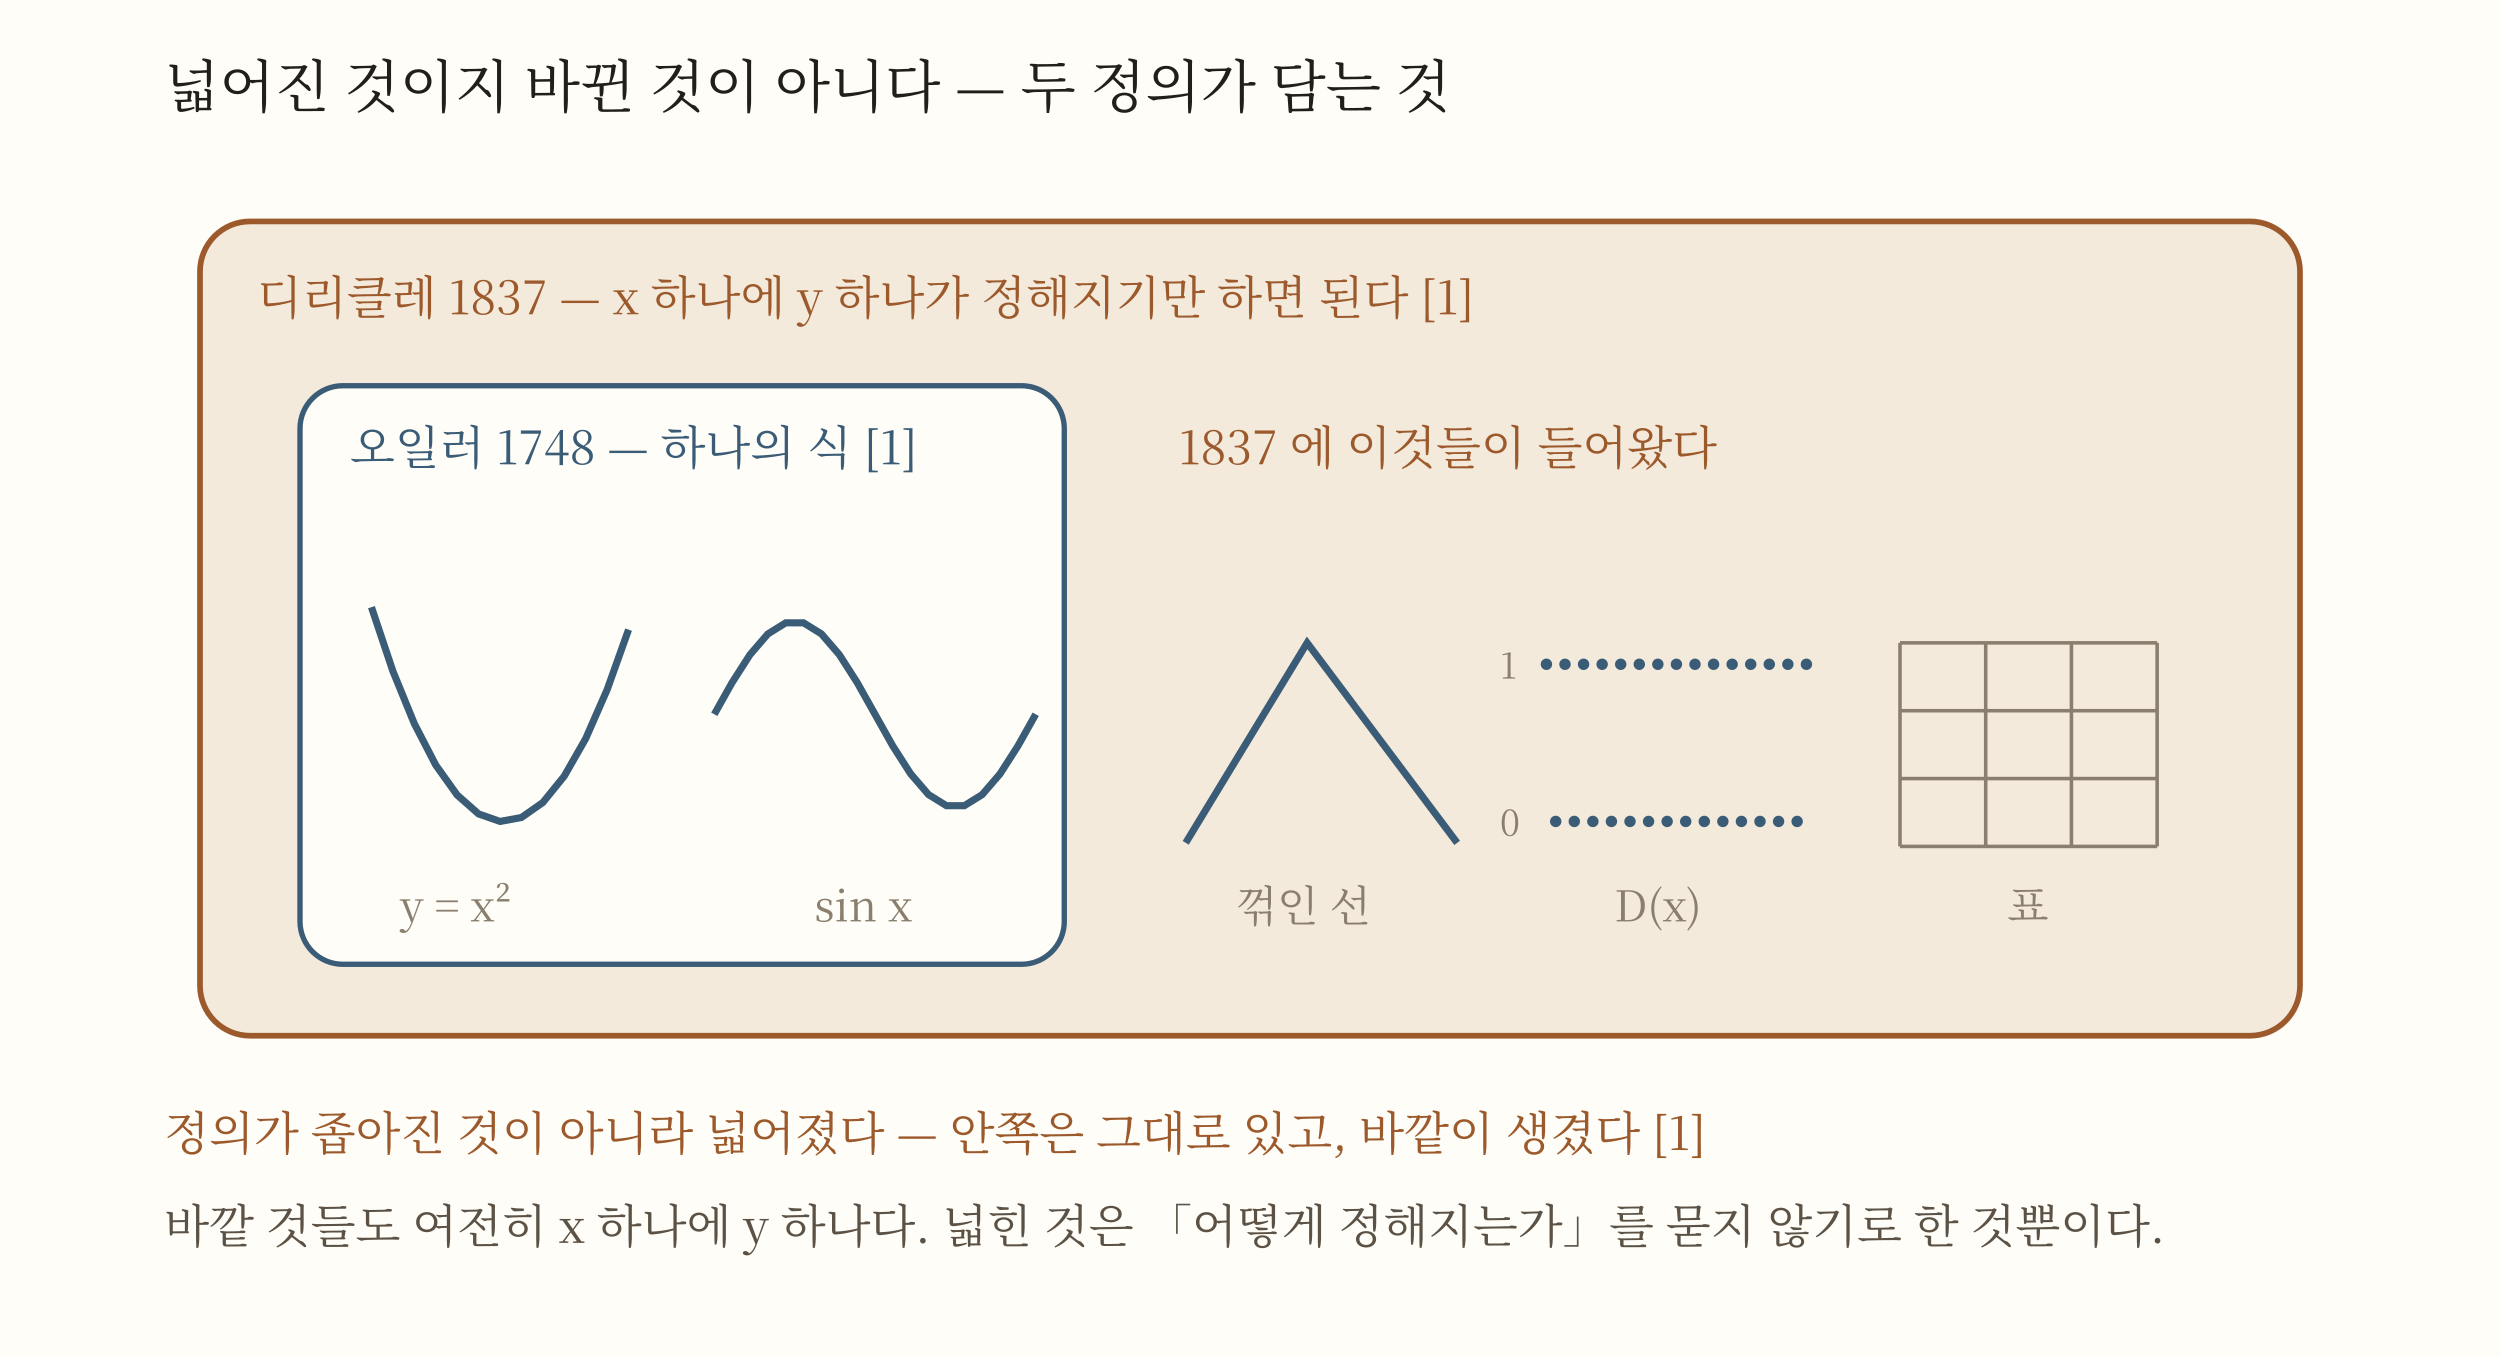
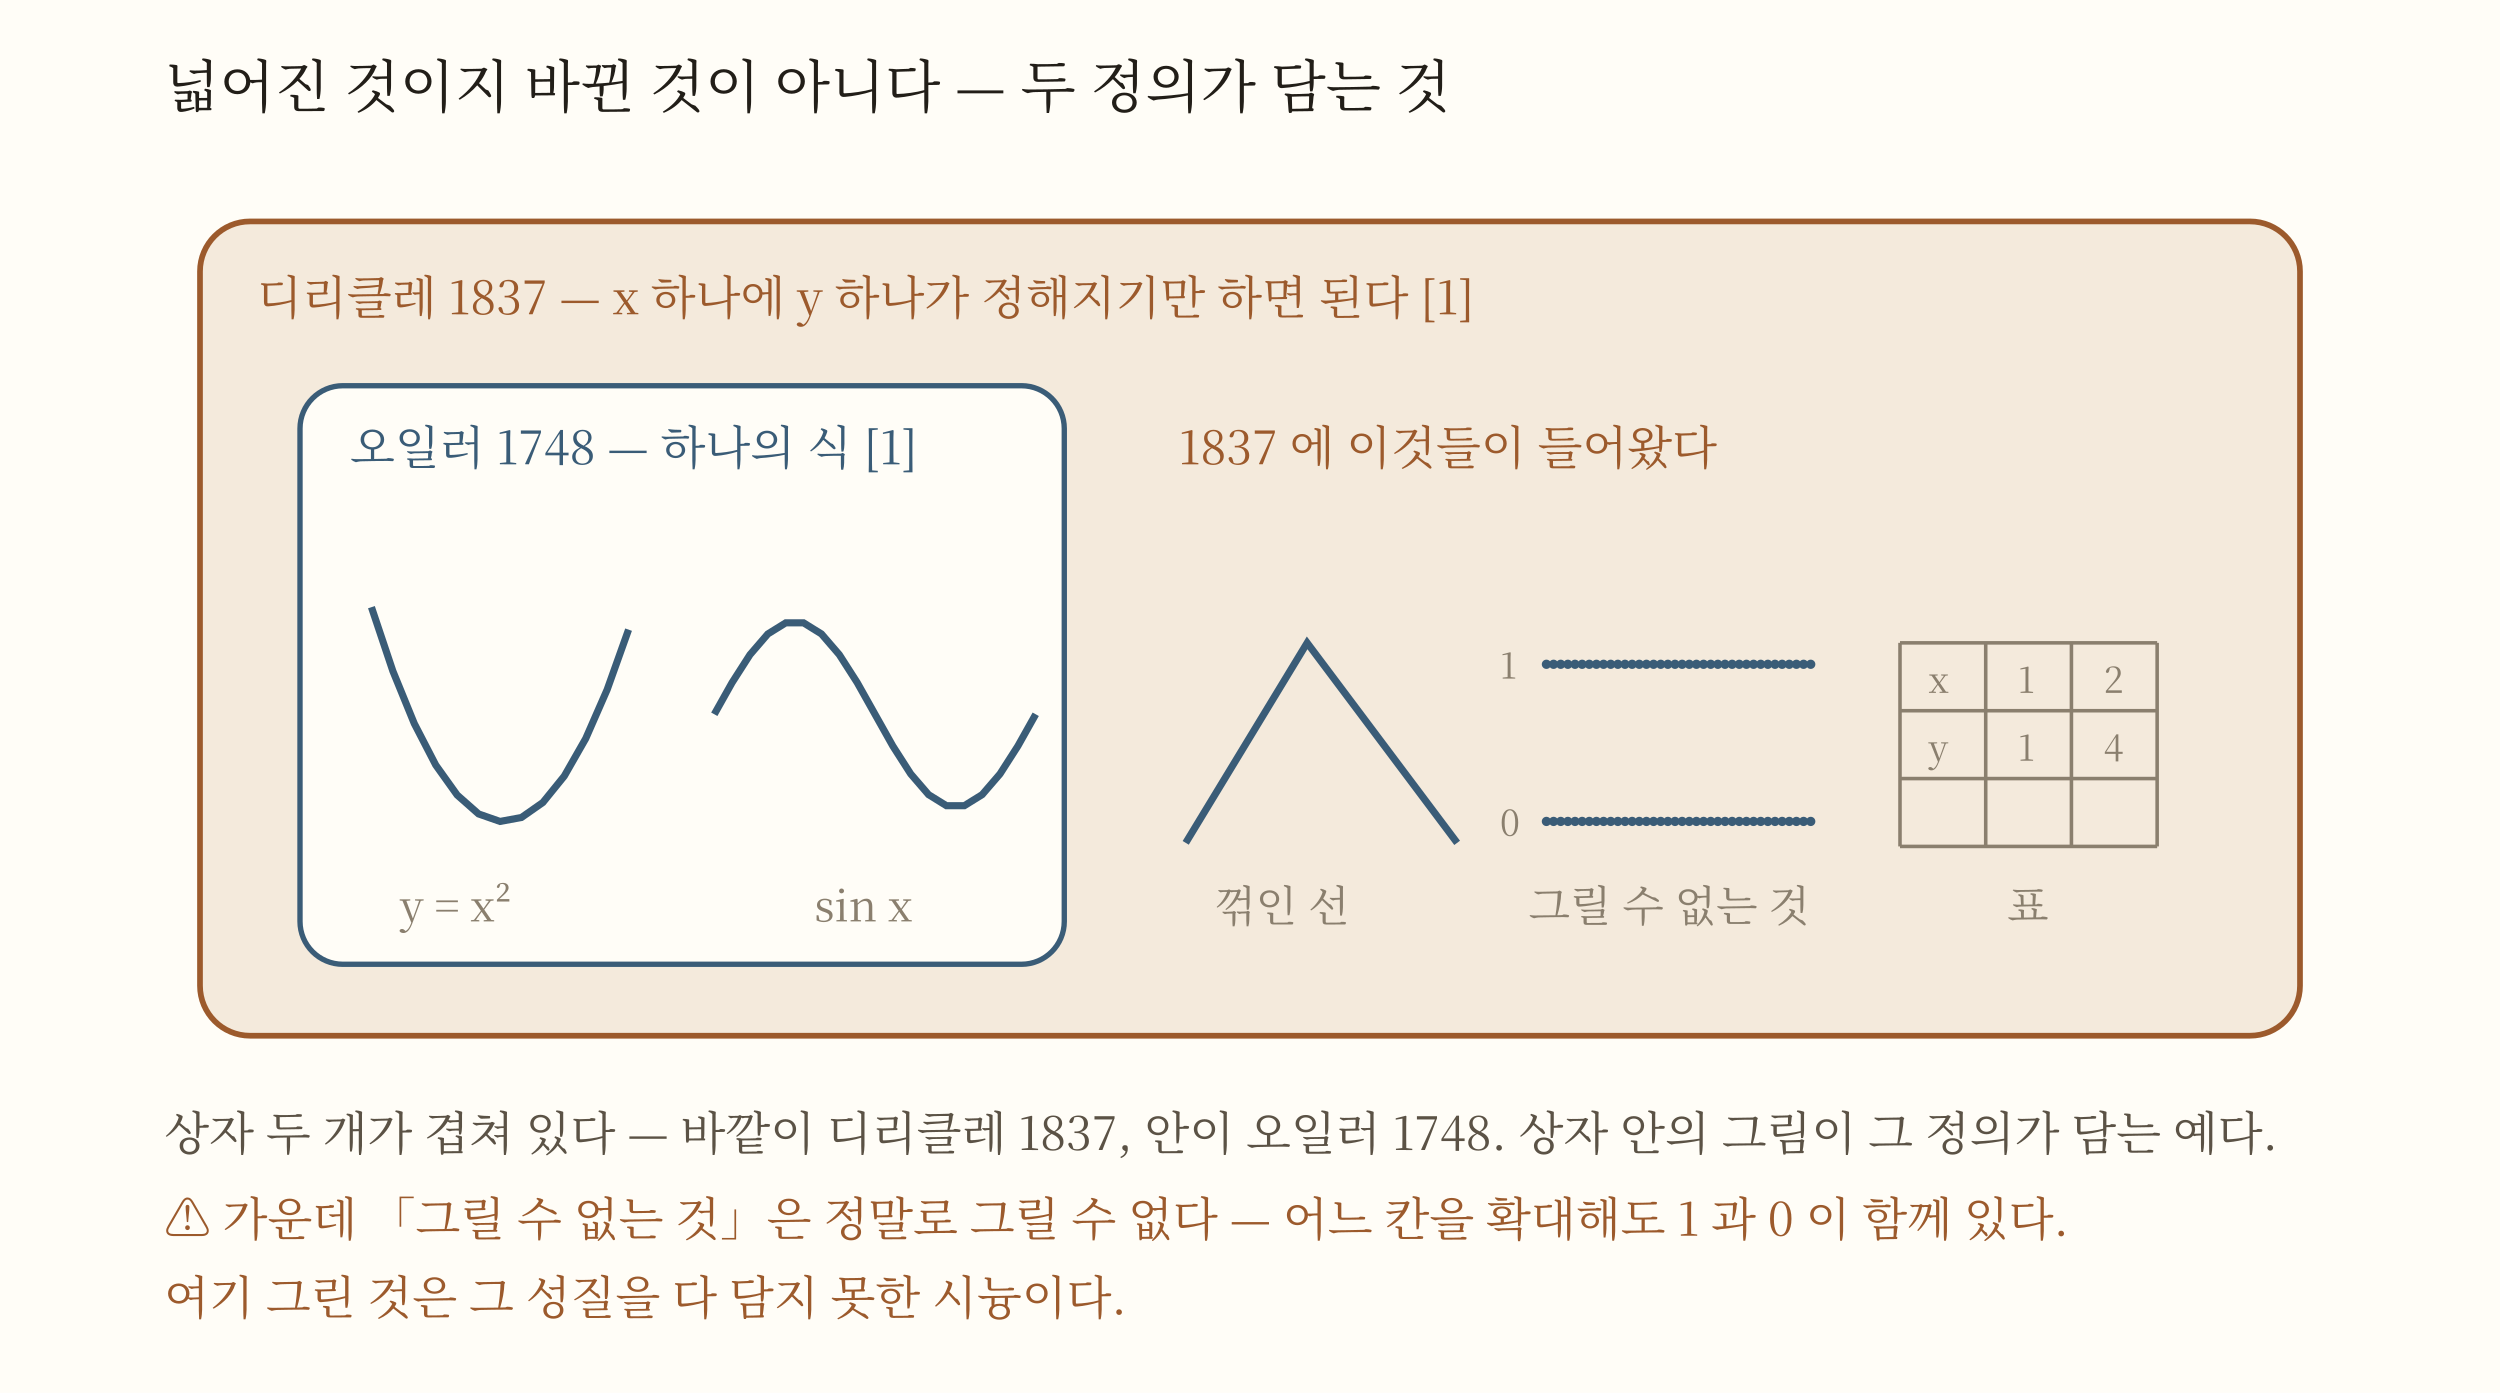
- <svg xmlns="http://www.w3.org/2000/svg" viewBox="0 0 700 380" role="img" aria-label="함수의 정의가 넓어진 것을 두 겹의 상자로 그렸다. 바깥 상자에는 디리클레 1837 이라고 적혀 있고 x 하나에 y 하나가 정해지기만 하면 된다는 설명이 붙어 있다. 그 안에 더 작은 상자가 하나 들어 있고 오일러 1748, 하나의 식 이라고 적혀 있다. 안쪽 상자에는 예가 둘 그려져 있는데 위로 벌어진 포물선에 y 는 x 의 제곱이라는 이름이 붙었고, 물결 모양 곡선에 사인 x 라는 이름이 붙었다. 안쪽 상자 바깥이면서 바깥 상자 안인 자리에는 1837 에 이것들이 들어왔다고 적혀 있고 예가 셋 그려져 있다. 하나는 가운데가 뾰족하게 꺾인 선이고 꺾인 선이라는 이름이 붙었다. 하나는 위아래 두 높이에 점이 빈틈없이 한 칸씩 번갈아 찍힌 그림이고 위가 1, 아래가 0 이며 D 괄호 x 라는 이름이 붙었다. 하나는 세 칸 곱하기 세 칸짜리 빈 격자이고 표라는 이름이 붙었다. 상자 아래에는 정의가 좁아진 것이 아니라 넓어졌다는 것, 안쪽은 그대로 있고 바깥이 생겼다는 것이 적혀 있다. 맨 아래에는 바깥 것들도 여전히 x 하나에 y 하나이며 넓힌 것은 어떻게 정해지는가를 묻지 않기로 한 것뿐이라고 적혀 있다">
+ <svg xmlns="http://www.w3.org/2000/svg" viewBox="0 0 700 390" role="img" aria-label="함수의 정의가 넓어진 것을 두 겹의 상자로 그렸다. 바깥 상자에는 디리클레 1837 이라고 적혀 있고 x 하나에 y 하나가 정해지기만 하면 된다는 설명이 붙어 있다. 그 안에 더 작은 상자가 하나 들어 있고 오일러 1748, 하나의 식 이라고 적혀 있다. 안쪽 상자에는 예가 둘 그려져 있는데 위로 벌어진 포물선에 y 는 x 의 제곱이라는 이름이 붙었고, 물결 모양 곡선에 사인 x 라는 이름이 붙었다. 안쪽 상자 바깥이면서 바깥 상자 안인 자리에는 1837 에 이것들이 들어왔다고 적혀 있고 예가 셋 그려져 있다. 하나는 가운데가 뾰족하게 꺾인 선이고 꺾인 선이라는 이름이 붙었다. 하나는 위아래 두 높이에 작은 점이 촘촘히 깔린 그림인데 위 높이와 아래 높이 어디에나 점이 있고, 위가 1, 아래가 0 이며 그릴 수 없는 것이라는 이름이 붙었다. 하나는 세 칸 곱하기 세 칸짜리 격자에 x 는 1 과 2, y 는 1 과 4 를 적어 넣은 것이고 표라는 이름이 붙었다. 상자 아래에는 부호 설명이 있다. 상자 두 개가 겹쳐 있고 바깥이 디리클레 1837, 안이 오일러 1748 이며 상자 안의 그림이 그 정의가 담는 예라는 것이다. 맨 아래에는 단서가 있다. 가운데의 그릴 수 없는 것은 정말로 그릴 수 없으며, 어느 칸을 확대해도 1 과 0 이 함께 있으므로 여기 그린 것은 그 성질을 다 담지 못한 시늉이라는 것이다">
  <style>
    text{font-family:EB Garamond, Georgia, 'Noto Serif KR', 'Noto Serif CJK KR', NanumMyeongjo, Batang, AppleMyungjo, serif;
         font-variant-numeric:lining-nums;font-feature-settings:"lnum" 1;fill:#221E18;}
    .dim{fill:#5B5245;} .blue{fill:#3A5C77;} .sien{fill:#9C5A2C;} .ax{fill:#8A7F6E;}
    .outer{fill:#F4EADC;stroke:#9C5A2C;stroke-width:1.6;}
    .inner{fill:#FFFDF7;stroke:#3A5C77;stroke-width:1.5;}
    .curve{fill:none;stroke:#3A5C77;stroke-width:2;}
    .grid{stroke:#8A7F6E;stroke-width:1;}
  </style>
-   <rect width="700" height="380" fill="#FFFDF7" />
+   <rect width="700" height="390" fill="#FFFDF7" />
  <text x="46" y="30" font-size="16">넓어진 것이지 바뀐 것이 아니다 — 두 정의가 담는 것</text>
  <rect x="56" y="62" width="588" height="228" rx="14" class="outer" />
  <text x="72" y="88" font-size="13" class="sien">디리클레 1837 — x 하나에 y 하나가 정해지기만 하면 된다 [1]</text>
  <rect x="84" y="108" width="214" height="162" rx="12" class="inner" />
  <text x="98" y="130" font-size="13" class="blue">오일러 1748 — 하나의 식 [1]</text>
  <polyline points="104,170.0 110,187.9 116,202.6 122,214.2 128,222.6 134,227.9 140,230.0 146,228.9 152,224.7 158,217.3 164,206.8 170,193.1 176,176.3" class="curve" />
  <polyline points="200,200.0 205,191.1 210,183.3 215,177.5 220,174.4 225,174.4 230,177.5 235,183.3 240,191.1 245,200.0 250,208.9 255,216.7 260,222.5 265,225.6 270,225.6 275,222.5 280,216.7 285,208.9 290,200.0" class="curve" />
  <text x="112" y="258" font-size="12" class="ax">y = x²</text>
  <text x="228" y="258" font-size="12" class="ax">sin x</text>
  <text x="330" y="130" font-size="13" class="sien">1837 에 이것들이 들어왔다</text>
  <polyline points="332,236 366,180 408,236" class="curve" />
-   <text x="346" y="258" font-size="12" class="ax">꺾인 선</text>
-   <circle cx="433.0" cy="186" r="1.6" fill="#3A5C77" />
-   <circle cx="435.6" cy="230" r="1.6" fill="#3A5C77" />
-   <circle cx="438.2" cy="186" r="1.6" fill="#3A5C77" />
-   <circle cx="440.8" cy="230" r="1.6" fill="#3A5C77" />
-   <circle cx="443.4" cy="186" r="1.6" fill="#3A5C77" />
-   <circle cx="446.0" cy="230" r="1.6" fill="#3A5C77" />
-   <circle cx="448.6" cy="186" r="1.6" fill="#3A5C77" />
-   <circle cx="451.2" cy="230" r="1.6" fill="#3A5C77" />
-   <circle cx="453.8" cy="186" r="1.6" fill="#3A5C77" />
-   <circle cx="456.4" cy="230" r="1.6" fill="#3A5C77" />
-   <circle cx="459.0" cy="186" r="1.6" fill="#3A5C77" />
-   <circle cx="461.6" cy="230" r="1.6" fill="#3A5C77" />
-   <circle cx="464.2" cy="186" r="1.6" fill="#3A5C77" />
-   <circle cx="466.8" cy="230" r="1.6" fill="#3A5C77" />
-   <circle cx="469.4" cy="186" r="1.6" fill="#3A5C77" />
-   <circle cx="472.0" cy="230" r="1.6" fill="#3A5C77" />
-   <circle cx="474.6" cy="186" r="1.6" fill="#3A5C77" />
-   <circle cx="477.2" cy="230" r="1.6" fill="#3A5C77" />
-   <circle cx="479.8" cy="186" r="1.6" fill="#3A5C77" />
-   <circle cx="482.4" cy="230" r="1.6" fill="#3A5C77" />
-   <circle cx="485.0" cy="186" r="1.6" fill="#3A5C77" />
-   <circle cx="487.6" cy="230" r="1.6" fill="#3A5C77" />
-   <circle cx="490.2" cy="186" r="1.6" fill="#3A5C77" />
-   <circle cx="492.8" cy="230" r="1.6" fill="#3A5C77" />
-   <circle cx="495.4" cy="186" r="1.6" fill="#3A5C77" />
-   <circle cx="498.0" cy="230" r="1.6" fill="#3A5C77" />
-   <circle cx="500.6" cy="186" r="1.6" fill="#3A5C77" />
-   <circle cx="503.2" cy="230" r="1.6" fill="#3A5C77" />
-   <circle cx="505.8" cy="186" r="1.6" fill="#3A5C77" />
+   <text x="340" y="258" font-size="12" class="ax">꺾인 선</text>
+   <circle cx="433.0" cy="186" r="1.3" fill="#3A5C77" />
+   <circle cx="433.0" cy="230" r="1.3" fill="#3A5C77" />
+   <circle cx="435.0" cy="186" r="1.3" fill="#3A5C77" />
+   <circle cx="435.0" cy="230" r="1.3" fill="#3A5C77" />
+   <circle cx="437.0" cy="186" r="1.3" fill="#3A5C77" />
+   <circle cx="437.0" cy="230" r="1.3" fill="#3A5C77" />
+   <circle cx="439.0" cy="186" r="1.3" fill="#3A5C77" />
+   <circle cx="439.0" cy="230" r="1.3" fill="#3A5C77" />
+   <circle cx="441.0" cy="186" r="1.3" fill="#3A5C77" />
+   <circle cx="441.0" cy="230" r="1.3" fill="#3A5C77" />
+   <circle cx="443.0" cy="186" r="1.3" fill="#3A5C77" />
+   <circle cx="443.0" cy="230" r="1.3" fill="#3A5C77" />
+   <circle cx="445.0" cy="186" r="1.3" fill="#3A5C77" />
+   <circle cx="445.0" cy="230" r="1.3" fill="#3A5C77" />
+   <circle cx="447.0" cy="186" r="1.3" fill="#3A5C77" />
+   <circle cx="447.0" cy="230" r="1.3" fill="#3A5C77" />
+   <circle cx="449.0" cy="186" r="1.3" fill="#3A5C77" />
+   <circle cx="449.0" cy="230" r="1.3" fill="#3A5C77" />
+   <circle cx="451.0" cy="186" r="1.3" fill="#3A5C77" />
+   <circle cx="451.0" cy="230" r="1.3" fill="#3A5C77" />
+   <circle cx="453.0" cy="186" r="1.3" fill="#3A5C77" />
+   <circle cx="453.0" cy="230" r="1.3" fill="#3A5C77" />
+   <circle cx="455.0" cy="186" r="1.3" fill="#3A5C77" />
+   <circle cx="455.0" cy="230" r="1.3" fill="#3A5C77" />
+   <circle cx="457.0" cy="186" r="1.3" fill="#3A5C77" />
+   <circle cx="457.0" cy="230" r="1.3" fill="#3A5C77" />
+   <circle cx="459.0" cy="186" r="1.3" fill="#3A5C77" />
+   <circle cx="459.0" cy="230" r="1.3" fill="#3A5C77" />
+   <circle cx="461.0" cy="186" r="1.3" fill="#3A5C77" />
+   <circle cx="461.0" cy="230" r="1.3" fill="#3A5C77" />
+   <circle cx="463.0" cy="186" r="1.3" fill="#3A5C77" />
+   <circle cx="463.0" cy="230" r="1.3" fill="#3A5C77" />
+   <circle cx="465.0" cy="186" r="1.3" fill="#3A5C77" />
+   <circle cx="465.0" cy="230" r="1.3" fill="#3A5C77" />
+   <circle cx="467.0" cy="186" r="1.3" fill="#3A5C77" />
+   <circle cx="467.0" cy="230" r="1.3" fill="#3A5C77" />
+   <circle cx="469.0" cy="186" r="1.3" fill="#3A5C77" />
+   <circle cx="469.0" cy="230" r="1.3" fill="#3A5C77" />
+   <circle cx="471.0" cy="186" r="1.3" fill="#3A5C77" />
+   <circle cx="471.0" cy="230" r="1.3" fill="#3A5C77" />
+   <circle cx="473.0" cy="186" r="1.3" fill="#3A5C77" />
+   <circle cx="473.0" cy="230" r="1.3" fill="#3A5C77" />
+   <circle cx="475.0" cy="186" r="1.3" fill="#3A5C77" />
+   <circle cx="475.0" cy="230" r="1.3" fill="#3A5C77" />
+   <circle cx="477.0" cy="186" r="1.3" fill="#3A5C77" />
+   <circle cx="477.0" cy="230" r="1.3" fill="#3A5C77" />
+   <circle cx="479.0" cy="186" r="1.3" fill="#3A5C77" />
+   <circle cx="479.0" cy="230" r="1.3" fill="#3A5C77" />
+   <circle cx="481.0" cy="186" r="1.3" fill="#3A5C77" />
+   <circle cx="481.0" cy="230" r="1.3" fill="#3A5C77" />
+   <circle cx="483.0" cy="186" r="1.3" fill="#3A5C77" />
+   <circle cx="483.0" cy="230" r="1.3" fill="#3A5C77" />
+   <circle cx="485.0" cy="186" r="1.3" fill="#3A5C77" />
+   <circle cx="485.0" cy="230" r="1.3" fill="#3A5C77" />
+   <circle cx="487.0" cy="186" r="1.3" fill="#3A5C77" />
+   <circle cx="487.0" cy="230" r="1.3" fill="#3A5C77" />
+   <circle cx="489.0" cy="186" r="1.3" fill="#3A5C77" />
+   <circle cx="489.0" cy="230" r="1.3" fill="#3A5C77" />
+   <circle cx="491.0" cy="186" r="1.3" fill="#3A5C77" />
+   <circle cx="491.0" cy="230" r="1.3" fill="#3A5C77" />
+   <circle cx="493.0" cy="186" r="1.3" fill="#3A5C77" />
+   <circle cx="493.0" cy="230" r="1.3" fill="#3A5C77" />
+   <circle cx="495.0" cy="186" r="1.3" fill="#3A5C77" />
+   <circle cx="495.0" cy="230" r="1.3" fill="#3A5C77" />
+   <circle cx="497.0" cy="186" r="1.3" fill="#3A5C77" />
+   <circle cx="497.0" cy="230" r="1.3" fill="#3A5C77" />
+   <circle cx="499.0" cy="186" r="1.3" fill="#3A5C77" />
+   <circle cx="499.0" cy="230" r="1.3" fill="#3A5C77" />
+   <circle cx="501.0" cy="186" r="1.3" fill="#3A5C77" />
+   <circle cx="501.0" cy="230" r="1.3" fill="#3A5C77" />
+   <circle cx="503.0" cy="186" r="1.3" fill="#3A5C77" />
+   <circle cx="503.0" cy="230" r="1.3" fill="#3A5C77" />
+   <circle cx="505.0" cy="186" r="1.3" fill="#3A5C77" />
+   <circle cx="505.0" cy="230" r="1.3" fill="#3A5C77" />
+   <circle cx="507.0" cy="186" r="1.3" fill="#3A5C77" />
+   <circle cx="507.0" cy="230" r="1.3" fill="#3A5C77" />
  <text x="420" y="190" font-size="10" class="ax">1</text>
  <text x="420" y="234" font-size="10" class="ax">0</text>
-   <text x="452" y="258" font-size="12" class="ax">D(x)</text>
+   <text x="428" y="258" font-size="12" class="ax">그릴 수 없는 것</text>
  <line x1="532" y1="180" x2="604" y2="180" class="grid" />
  <line x1="532" y1="199" x2="604" y2="199" class="grid" />
  <line x1="532" y1="218" x2="604" y2="218" class="grid" />
  <line x1="532" y1="237" x2="604" y2="237" class="grid" />
  <line x1="532" y1="180" x2="532" y2="237" class="grid" />
  <line x1="556" y1="180" x2="556" y2="237" class="grid" />
  <line x1="580" y1="180" x2="580" y2="237" class="grid" />
  <line x1="604" y1="180" x2="604" y2="237" class="grid" />
+   <text x="540" y="194" font-size="10" class="ax">x</text>
+   <text x="565" y="194" font-size="10" class="ax">1</text>
+   <text x="589" y="194" font-size="10" class="ax">2</text>
+   <text x="540" y="213" font-size="10" class="ax">y</text>
+   <text x="565" y="213" font-size="10" class="ax">1</text>
+   <text x="589" y="213" font-size="10" class="ax">4</text>
  <text x="562" y="258" font-size="12" class="ax">표</text>
-   <text x="46" y="322" font-size="13" class="sien">정의가 좁아진 것이 아니라 넓어졌다 — 안쪽은 그대로 있고, 바깥이 생겼다 [1]</text>
-   <text x="46" y="348" font-size="13" class="dim">바깥 것들도 여전히 x 하나에 y 하나다. 넓힌 것은 「어떻게 정해지는가」를 묻지 않기로 한 것뿐이다.</text>
+   <text x="46" y="322" font-size="13" class="dim">상자 두 개가 겹쳐 있다 — 바깥이 디리클레 1837, 안이 오일러 1748. 상자 안의 그림이 그 정의가 담는 예다.</text>
+   <text x="46" y="346" font-size="13" class="sien">⚠ 가운데 「그릴 수 없는 것」은 정말로 그릴 수 없다 — 어느 칸을 확대해도 1 과 0 이 함께 있다.</text>
+   <text x="46" y="368" font-size="13" class="sien">여기 그린 것은 그 성질을 다 담지 못한 시늉이다.</text>
</svg>
